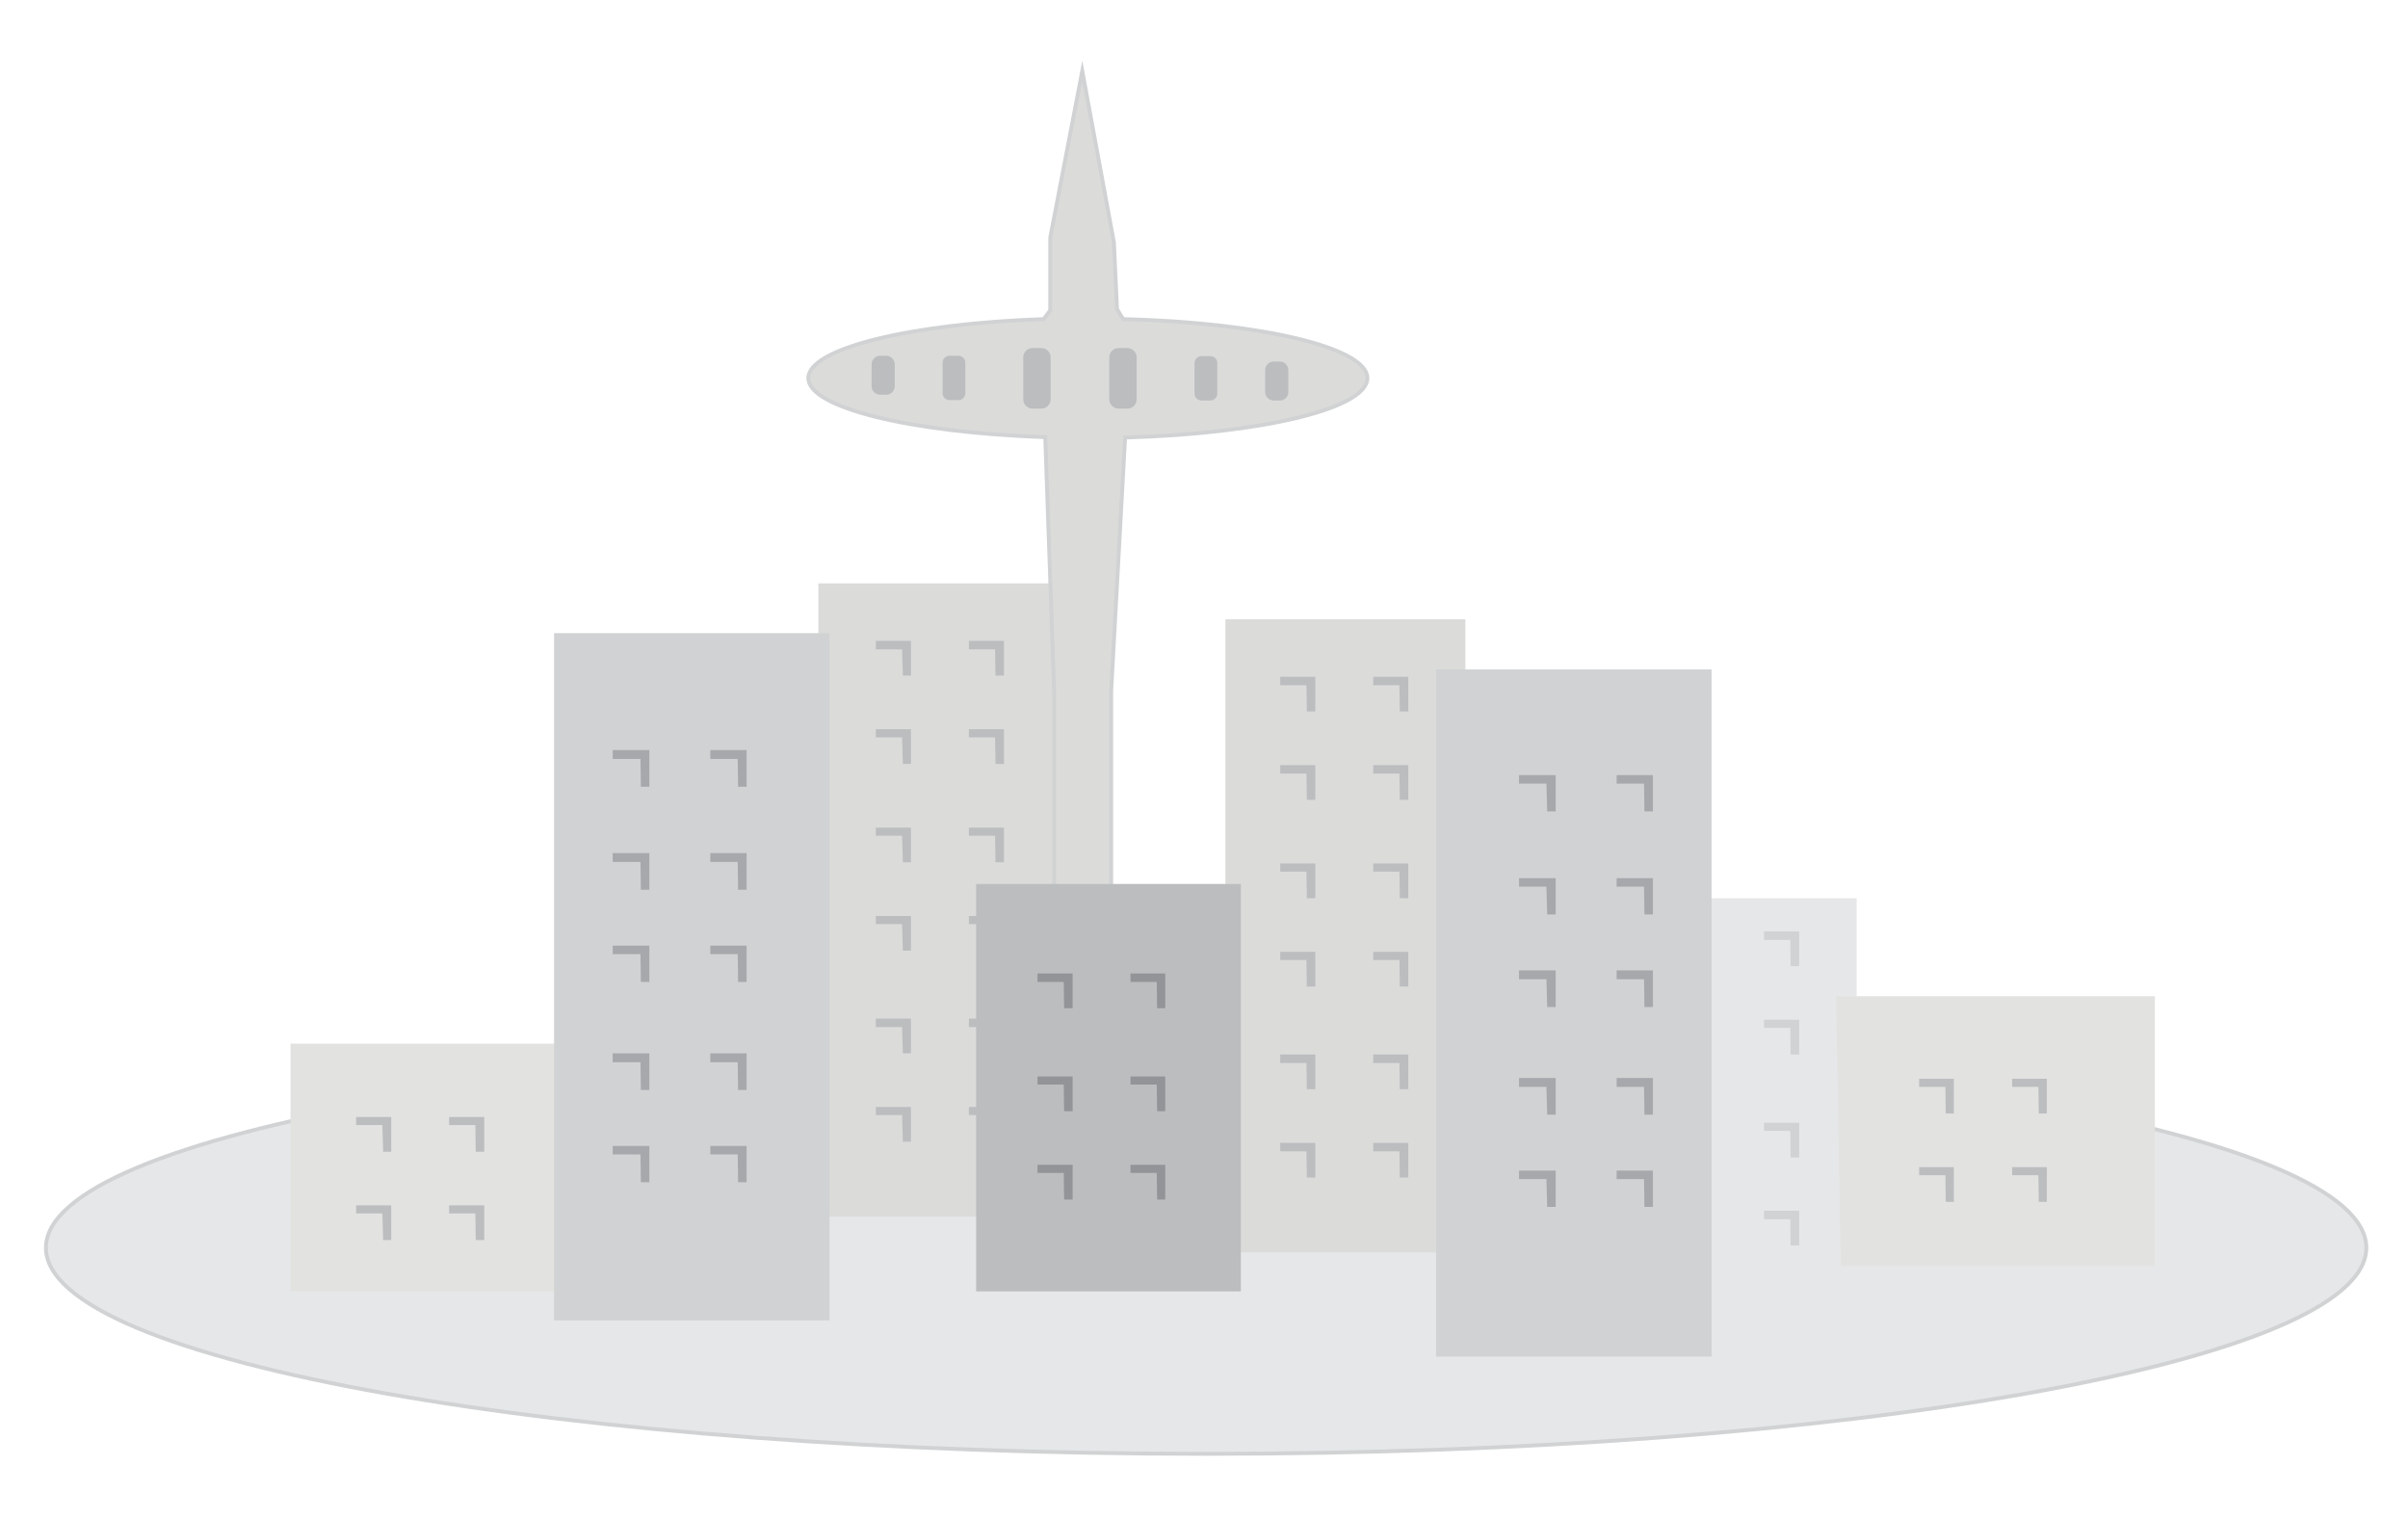
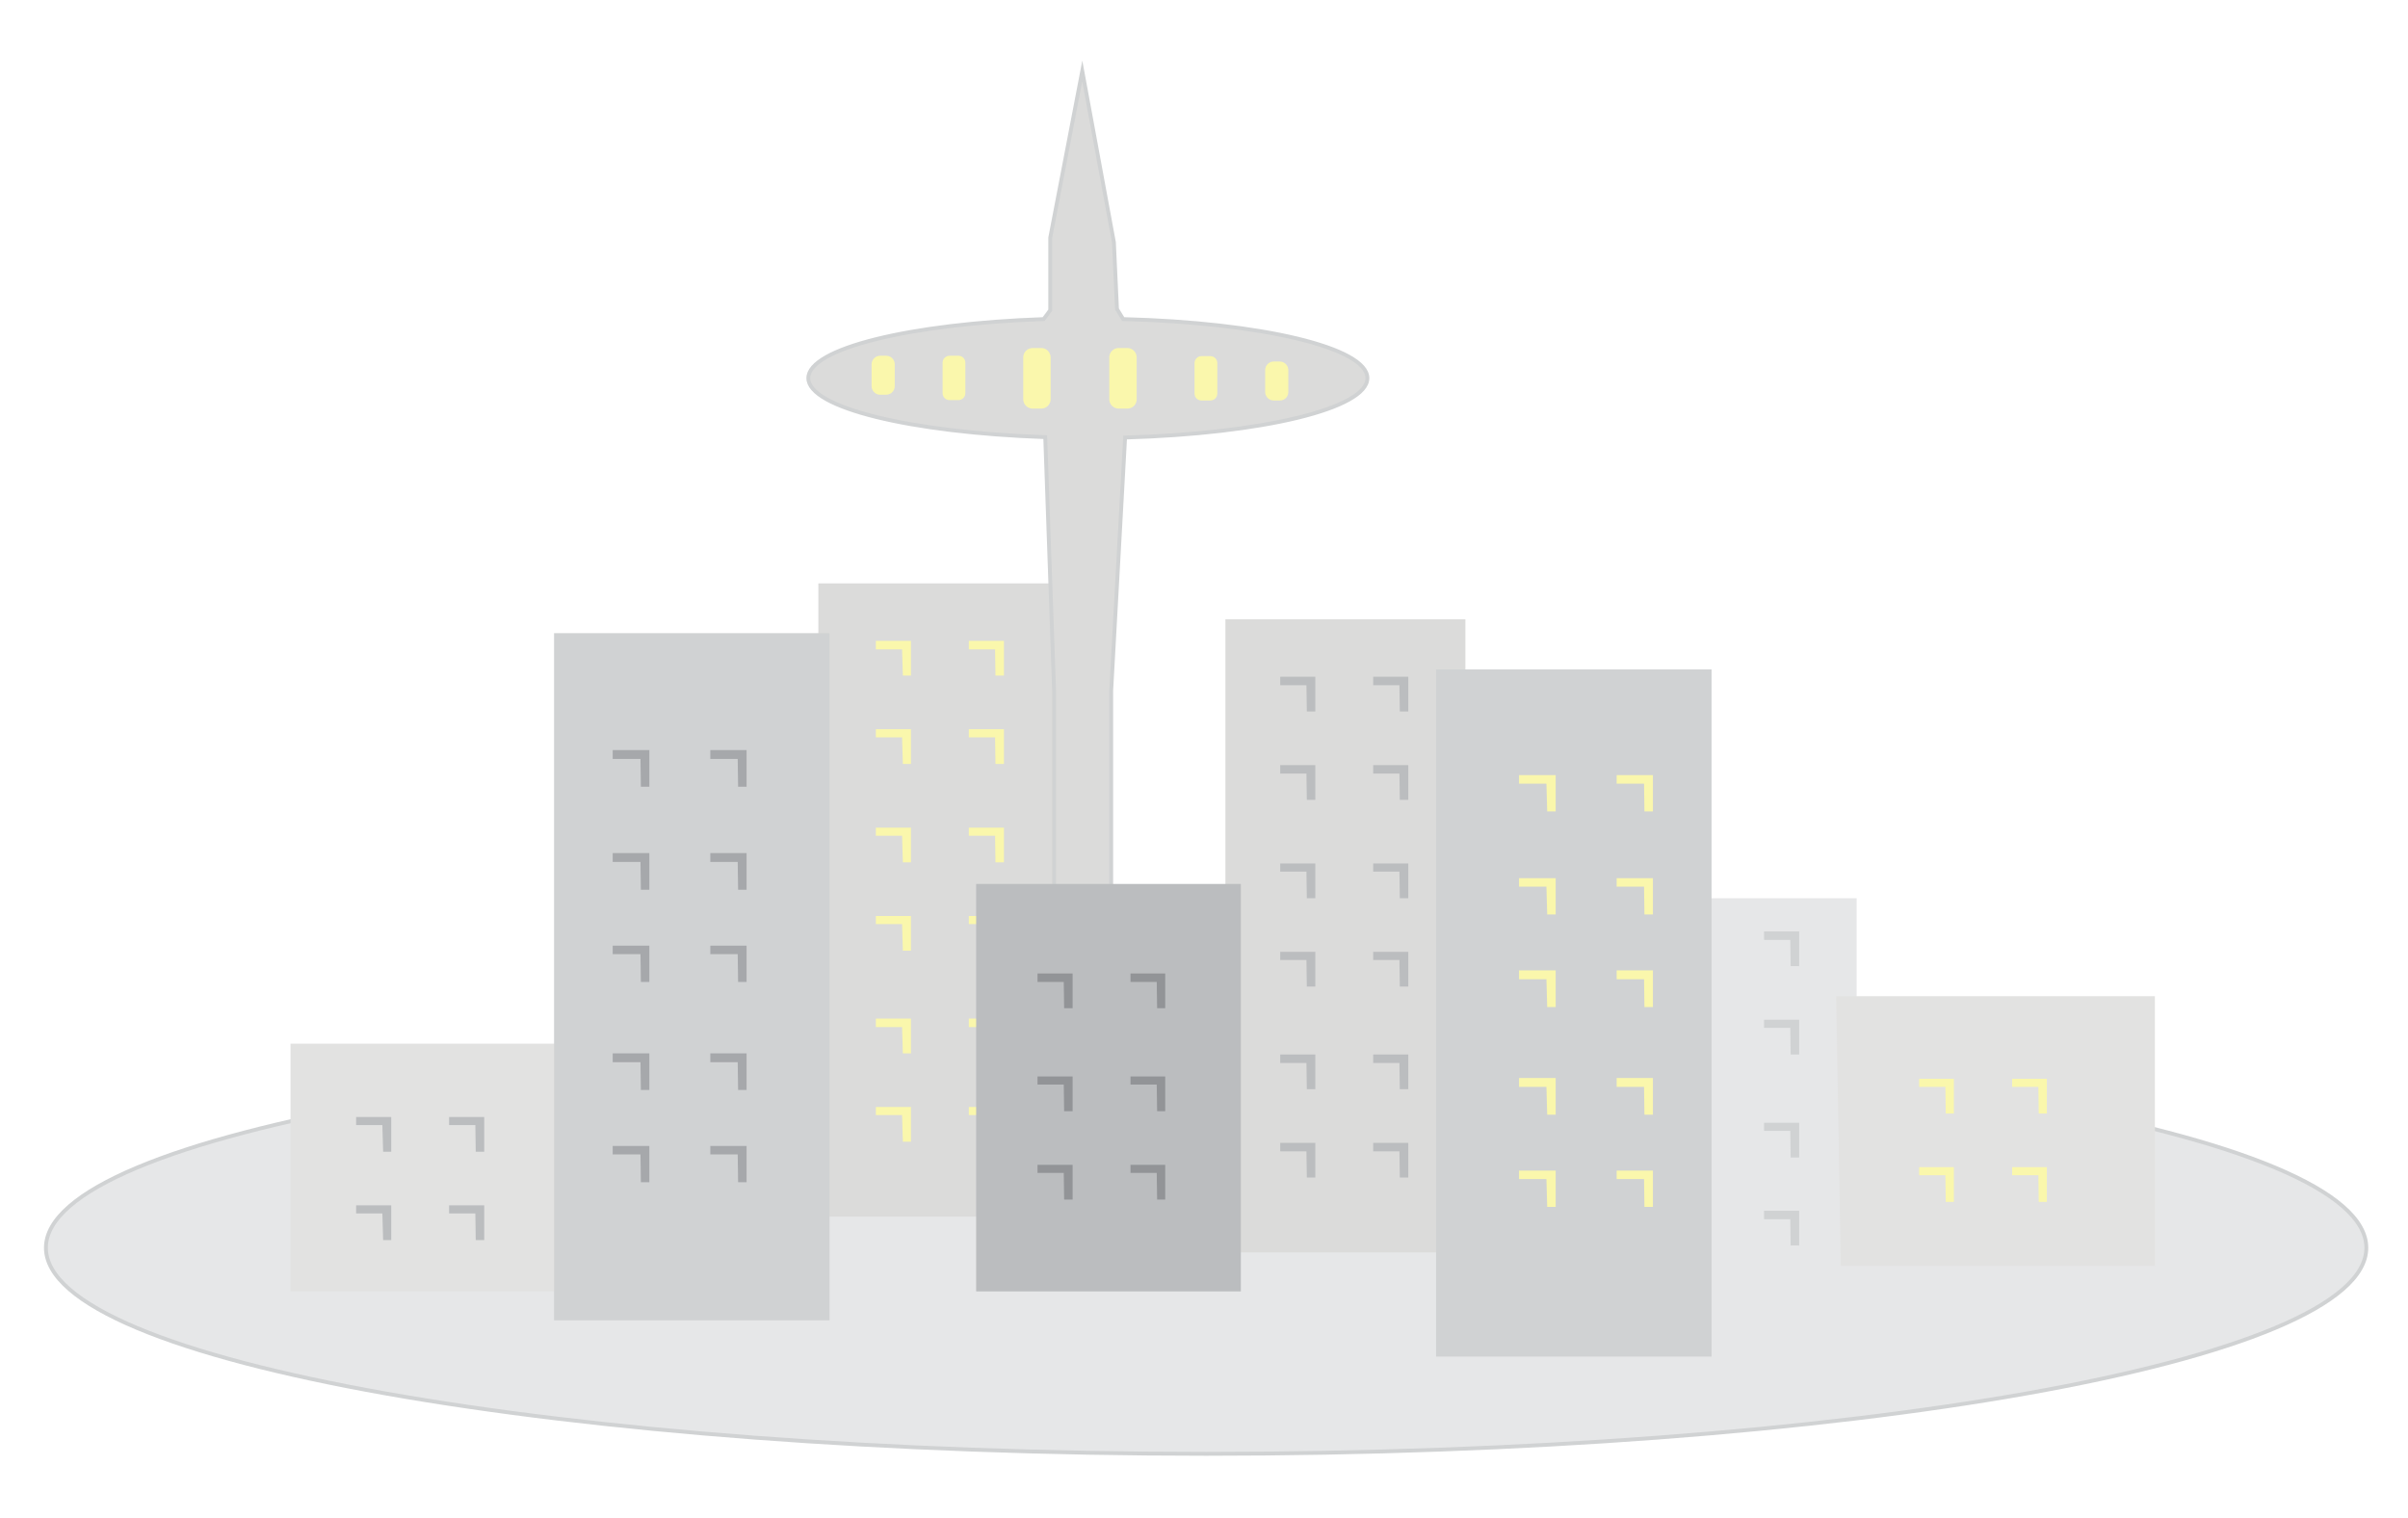
<svg xmlns="http://www.w3.org/2000/svg" version="1.1" id="Layer_1" x="0px" y="0px" viewBox="0 0 624.1 393.2" enable-background="new 0 0 624.1 393.2" xml:space="preserve">
-   <g id="Landscape">
-     <ellipse fill="#E6E7E8" stroke="#D0D2D3" stroke-miterlimit="10" cx="312.6" cy="323.4" rx="300.7" ry="53.4" />
-     <rect x="419" y="232.8" fill="#E6E7E8" width="62.2" height="109.4" />
-     <g>
-       <polygon fill="#D0D2D3" points="442.1,241.4 439.6,241.4 433.1,241.4 433.1,243.6 439.9,243.6 440.1,250.4 442.2,250.4     442.2,241.4   " />
-       <polygon fill="#D0D2D3" points="466.2,241.4 463.7,241.4 457.2,241.4 457.2,243.6 464,243.6 464.1,250.4 466.3,250.4 466.3,241.4       " />
-       <polygon fill="#D0D2D3" points="442.1,264.3 439.6,264.3 433.1,264.3 433.1,266.4 439.9,266.4 440.1,273.3 442.2,273.3     442.2,264.3   " />
-       <polygon fill="#D0D2D3" points="466.2,264.3 463.7,264.3 457.2,264.3 457.2,266.4 464,266.4 464.1,273.3 466.3,273.3 466.3,264.3       " />
-       <polygon fill="#D0D2D3" points="442.1,291 439.6,291 433.1,291 433.1,293.1 439.9,293.1 440.1,300 442.2,300 442.2,291   " />
-       <polygon fill="#D0D2D3" points="466.2,291 463.7,291 457.2,291 457.2,293.1 464,293.1 464.1,300 466.3,300 466.3,291   " />
-       <polygon fill="#D0D2D3" points="442.1,313.8 439.6,313.8 433.1,313.8 433.1,316 439.9,316 440.1,322.8 442.2,322.8 442.2,313.8       " />
-       <polygon fill="#D0D2D3" points="466.2,313.8 463.7,313.8 457.2,313.8 457.2,316 464,316 464.1,322.8 466.3,322.8 466.3,313.8       " />
-     </g>
-     <rect x="317.6" y="160.5" fill="#DBDBDA" width="62.2" height="164.1" />
-     <g>
-       <polygon fill="#BBBDBF" points="340.8,175.4 338.3,175.4 331.8,175.4 331.8,177.6 338.6,177.6 338.7,184.4 340.9,184.4     340.9,175.4   " />
-       <polygon fill="#BBBDBF" points="364.9,175.4 362.3,175.4 355.9,175.4 355.9,177.6 362.7,177.6 362.8,184.4 365,184.4 365,175.4       " />
-       <polygon fill="#BBBDBF" points="340.8,198.3 338.3,198.3 331.8,198.3 331.8,200.5 338.6,200.5 338.7,207.3 340.9,207.3     340.9,198.3   " />
-       <polygon fill="#BBBDBF" points="364.9,198.3 362.3,198.3 355.9,198.3 355.9,200.5 362.7,200.5 362.8,207.3 365,207.3 365,198.3       " />
-       <polygon fill="#BBBDBF" points="340.8,223.8 338.3,223.8 331.8,223.8 331.8,225.9 338.6,225.9 338.7,232.8 340.9,232.8     340.9,223.8   " />
-       <polygon fill="#BBBDBF" points="364.9,223.8 362.3,223.8 355.9,223.8 355.9,225.9 362.7,225.9 362.8,232.8 365,232.8 365,223.8       " />
-       <polygon fill="#BBBDBF" points="340.8,246.7 338.3,246.7 331.8,246.7 331.8,248.8 338.6,248.8 338.7,255.7 340.9,255.7     340.9,246.7   " />
-       <polygon fill="#BBBDBF" points="364.9,246.7 362.3,246.7 355.9,246.7 355.9,248.8 362.7,248.8 362.8,255.7 365,255.7 365,246.7       " />
-       <polygon fill="#BBBDBF" points="340.8,273.3 338.3,273.3 331.8,273.3 331.8,275.5 338.6,275.5 338.7,282.3 340.9,282.3     340.9,273.3   " />
-       <polygon fill="#BBBDBF" points="364.9,273.3 362.3,273.3 355.9,273.3 355.9,275.5 362.7,275.5 362.8,282.3 365,282.3 365,273.3       " />
-       <polygon fill="#BBBDBF" points="340.8,296.2 338.3,296.2 331.8,296.2 331.8,298.4 338.6,298.4 338.7,305.2 340.9,305.2     340.9,296.2   " />
-       <polygon fill="#BBBDBF" points="364.9,296.2 362.3,296.2 355.9,296.2 355.9,298.4 362.7,298.4 362.8,305.2 365,305.2 365,296.2       " />
-     </g>
-     <rect x="212.1" y="151.2" fill="#DBDBDA" width="62.2" height="164.1" />
-     <path fill="#DBDBDA" stroke="#D0D2D3" stroke-miterlimit="10" d="M354.4,98c0-7.9-27.6-14.4-63.3-15.3l-1.6-2.6l-0.8-17.3   l-8.2-44.4l-8.3,43.2v18.8l-1.7,2.3c-34.6,1.2-61,7.6-61,15.3c0,7.7,26.6,14.1,61.4,15.3l2.3,65.7v71v71h3.7h3.7h3.7h3.7v-71v-71   l3.6-65.6C327,112.4,354.4,105.9,354.4,98z" />
-     <path fill="#BBBDBF" d="M292.2,105.9h-2.3c-1.3,0-2.4-1.1-2.4-2.4V92.6c0-1.3,1.1-2.4,2.4-2.4h2.3c1.3,0,2.4,1.1,2.4,2.4v10.9   C294.6,104.8,293.6,105.9,292.2,105.9z" />
-     <path fill="#BBBDBF" d="M313.7,103.8h-2.3c-1,0-1.8-0.8-1.8-1.8v-7.9c0-1,0.8-1.8,1.8-1.8h2.3c1,0,1.8,0.8,1.8,1.8v7.9   C315.5,103,314.7,103.8,313.7,103.8z" />
-     <path fill="#BBBDBF" d="M331.7,103.8h-1.6c-1.2,0-2.2-1-2.2-2.2v-5.7c0-1.2,1-2.2,2.2-2.2h1.6c1.2,0,2.2,1,2.2,2.2v5.7   C333.9,102.9,332.9,103.8,331.7,103.8z" />
-     <g>
-       <path fill="#BBBDBF" d="M267.6,90.2h2.3c1.3,0,2.4,1.1,2.4,2.4v10.9c0,1.3-1.1,2.4-2.4,2.4h-2.3c-1.3,0-2.4-1.1-2.4-2.4V92.6    C265.2,91.3,266.3,90.2,267.6,90.2z" />
-       <path fill="#BBBDBF" d="M246.1,92.2h2.3c1,0,1.8,0.8,1.8,1.8v7.9c0,1-0.8,1.8-1.8,1.8h-2.3c-1,0-1.8-0.8-1.8-1.8v-7.9    C244.3,93,245.1,92.2,246.1,92.2z" />
-       <path fill="#BBBDBF" d="M228.1,92.2h1.6c1.2,0,2.2,1,2.2,2.2v5.7c0,1.2-1,2.2-2.2,2.2h-1.6c-1.2,0-2.2-1-2.2-2.2v-5.7    C225.9,93.2,226.9,92.2,228.1,92.2z" />
-     </g>
-     <g>
-       <polygon fill="#BBBDBF" points="236,166.1 233.5,166.1 227,166.1 227,168.3 233.8,168.3 234,175.1 236.1,175.1 236.1,166.1   " />
-       <polygon fill="#BBBDBF" points="260.1,166.1 257.6,166.1 251.1,166.1 251.1,168.3 257.9,168.3 258,175.1 260.2,175.1 260.2,166.1       " />
-       <polygon fill="#BBBDBF" points="236,189 233.5,189 227,189 227,191.1 233.8,191.1 234,198 236.1,198 236.1,189   " />
-       <polygon fill="#BBBDBF" points="260.1,189 257.6,189 251.1,189 251.1,191.1 257.9,191.1 258,198 260.2,198 260.2,189   " />
-       <polygon fill="#BBBDBF" points="236,214.5 233.5,214.5 227,214.5 227,216.6 233.8,216.6 234,223.5 236.1,223.5 236.1,214.5   " />
-       <polygon fill="#BBBDBF" points="260.1,214.5 257.6,214.5 251.1,214.5 251.1,216.6 257.9,216.6 258,223.5 260.2,223.5 260.2,214.5       " />
-       <polygon fill="#BBBDBF" points="236,237.4 233.5,237.4 227,237.4 227,239.5 233.8,239.5 234,246.4 236.1,246.4 236.1,237.4   " />
-       <polygon fill="#BBBDBF" points="260.1,237.4 257.6,237.4 251.1,237.4 251.1,239.5 257.9,239.5 258,246.4 260.2,246.4 260.2,237.4       " />
-       <polygon fill="#BBBDBF" points="236,264 233.5,264 227,264 227,266.2 233.8,266.2 234,273 236.1,273 236.1,264   " />
-       <polygon fill="#BBBDBF" points="260.1,264 257.6,264 251.1,264 251.1,266.2 257.9,266.2 258,273 260.2,273 260.2,264   " />
-       <polygon fill="#BBBDBF" points="236,286.9 233.5,286.9 227,286.9 227,289 233.8,289 234,295.9 236.1,295.9 236.1,286.9   " />
-       <polygon fill="#BBBDBF" points="260.1,286.9 257.6,286.9 251.1,286.9 251.1,289 257.9,289 258,295.9 260.2,295.9 260.2,286.9       " />
-     </g>
-     <rect x="372.2" y="173.5" fill="#D0D2D3" width="71.4" height="178.1" />
-     <polygon fill="#A6A8AB" points="403.2,200.9 400.5,200.9 393.7,200.9 393.7,203.1 400.8,203.1 401,210.3 403.2,210.3 403.2,200.9     " />
-     <polygon fill="#A6A8AB" points="428.4,200.9 425.7,200.9 419,200.9 419,203.1 426.1,203.1 426.2,210.3 428.4,210.3 428.4,200.9     " />
-     <polygon fill="#A6A8AB" points="403.2,227.6 400.5,227.6 393.7,227.6 393.7,229.8 400.8,229.8 401,237 403.2,237 403.2,227.6  " />
-     <polygon fill="#A6A8AB" points="428.4,227.6 425.7,227.6 419,227.6 419,229.8 426.1,229.8 426.2,237 428.4,237 428.4,227.6  " />
-     <polygon fill="#A6A8AB" points="403.2,251.5 400.5,251.5 393.7,251.5 393.7,253.8 400.8,253.8 401,261 403.2,261 403.2,251.5  " />
-     <polygon fill="#A6A8AB" points="428.4,251.5 425.7,251.5 419,251.5 419,253.8 426.1,253.8 426.2,261 428.4,261 428.4,251.5  " />
-     <polygon fill="#A6A8AB" points="403.2,279.4 400.5,279.4 393.7,279.4 393.7,281.7 400.8,281.7 401,288.9 403.2,288.9 403.2,279.4     " />
-     <polygon fill="#A6A8AB" points="428.4,279.4 425.7,279.4 419,279.4 419,281.7 426.1,281.7 426.2,288.9 428.4,288.9 428.4,279.4     " />
-     <polygon fill="#A6A8AB" points="403.2,303.4 400.5,303.4 393.7,303.4 393.7,305.6 400.8,305.6 401,312.8 403.2,312.8 403.2,303.4     " />
-     <polygon fill="#A6A8AB" points="428.4,303.4 425.7,303.4 419,303.4 419,305.6 426.1,305.6 426.2,312.8 428.4,312.8 428.4,303.4     " />
-     <rect x="253" y="229.1" fill="#BBBDBF" width="68.6" height="105.6" />
-     <g>
-       <polygon fill="#929497" points="277.9,252.3 275.4,252.3 268.9,252.3 268.9,254.5 275.7,254.5 275.8,261.3 278,261.3 278,252.3       " />
-       <polygon fill="#929497" points="302,252.3 299.4,252.3 293,252.3 293,254.5 299.8,254.5 299.9,261.3 302,261.3 302,252.3   " />
-       <polygon fill="#929497" points="277.9,279 275.4,279 268.9,279 268.9,281.1 275.7,281.1 275.8,288 278,288 278,279   " />
-       <polygon fill="#929497" points="302,279 299.4,279 293,279 293,281.1 299.8,281.1 299.9,288 302,288 302,279   " />
-       <polygon fill="#929497" points="277.9,301.9 275.4,301.9 268.9,301.9 268.9,304 275.7,304 275.8,310.9 278,310.9 278,301.9   " />
-       <polygon fill="#929497" points="302,301.9 299.4,301.9 293,301.9 293,304 299.8,304 299.9,310.9 302,310.9 302,301.9   " />
-     </g>
-     <rect x="75.3" y="270.5" fill="#E2E2E1" width="80.5" height="64.2" />
-     <g>
-       <polygon fill="#BBBDBF" points="101.3,289.5 98.8,289.5 92.3,289.5 92.3,291.6 99.1,291.6 99.3,298.5 101.4,298.5 101.4,289.5       " />
-       <polygon fill="#BBBDBF" points="125.4,289.5 122.9,289.5 116.4,289.5 116.4,291.6 123.2,291.6 123.3,298.5 125.5,298.5     125.5,289.5   " />
-       <polygon fill="#BBBDBF" points="101.3,312.4 98.8,312.4 92.3,312.4 92.3,314.5 99.1,314.5 99.3,321.4 101.4,321.4 101.4,312.4       " />
-       <polygon fill="#BBBDBF" points="125.4,312.4 122.9,312.4 116.4,312.4 116.4,314.5 123.2,314.5 123.3,321.4 125.5,321.4     125.5,312.4   " />
-     </g>
-     <rect x="143.6" y="164.1" fill="#D0D2D3" width="71.4" height="178.1" />
-     <polygon fill="#A6A8AB" points="168.3,194.4 165.6,194.4 158.8,194.4 158.8,196.7 166,196.7 166.1,203.9 168.3,203.9 168.3,194.4     " />
-     <polygon fill="#A6A8AB" points="193.5,194.4 190.8,194.4 184.1,194.4 184.1,196.7 191.2,196.7 191.3,203.9 193.5,203.9    193.5,194.4  " />
-     <polygon fill="#A6A8AB" points="168.3,221.1 165.6,221.1 158.8,221.1 158.8,223.4 166,223.4 166.1,230.6 168.3,230.6 168.3,221.1     " />
-     <polygon fill="#A6A8AB" points="193.5,221.1 190.8,221.1 184.1,221.1 184.1,223.4 191.2,223.4 191.3,230.6 193.5,230.6    193.5,221.1  " />
-     <polygon fill="#A6A8AB" points="168.3,245.1 165.6,245.1 158.8,245.1 158.8,247.3 166,247.3 166.1,254.5 168.3,254.5 168.3,245.1     " />
-     <polygon fill="#A6A8AB" points="193.5,245.1 190.8,245.1 184.1,245.1 184.1,247.3 191.2,247.3 191.3,254.5 193.5,254.5    193.5,245.1  " />
-     <polygon fill="#A6A8AB" points="168.3,273 165.6,273 158.8,273 158.8,275.3 166,275.3 166.1,282.5 168.3,282.5 168.3,273  " />
-     <polygon fill="#A6A8AB" points="193.5,273 190.8,273 184.1,273 184.1,275.3 191.2,275.3 191.3,282.5 193.5,282.5 193.5,273  " />
-     <polygon fill="#A6A8AB" points="168.3,297 165.6,297 158.8,297 158.8,299.2 166,299.2 166.1,306.4 168.3,306.4 168.3,297  " />
-     <polygon fill="#A6A8AB" points="193.5,297 190.8,297 184.1,297 184.1,299.2 191.2,299.2 191.3,306.4 193.5,306.4 193.5,297  " />
-     <rect x="279.1" y="39.7" fill="#E6E7E8" width="1.4" height="0" />
-     <polygon fill="#E2E2E1" points="475.9,258.2 558.5,258.2 558.5,328.1 477.1,328.1  " />
-     <g>
-       <polygon fill="#BBBDBF" points="506.4,279.6 503.8,279.6 497.4,279.6 497.4,281.7 504.2,281.7 504.3,288.6 506.4,288.6     506.4,279.6   " />
-       <polygon fill="#BBBDBF" points="530.5,279.6 527.9,279.6 521.5,279.6 521.5,281.7 528.3,281.7 528.4,288.6 530.5,288.6     530.5,279.6   " />
-       <polygon fill="#BBBDBF" points="506.4,302.5 503.8,302.5 497.4,302.5 497.4,304.6 504.2,304.6 504.3,311.5 506.4,311.5     506.4,302.5   " />
-       <polygon fill="#BBBDBF" points="530.5,302.5 527.9,302.5 521.5,302.5 521.5,304.6 528.3,304.6 528.4,311.5 530.5,311.5     530.5,302.5   " />
-     </g>
+   <ellipse fill="#E6E7E8" stroke="#D0D2D3" stroke-miterlimit="10" cx="312.6" cy="323.4" rx="300.7" ry="53.4" />
+   <rect x="419" y="232.8" fill="#E6E7E8" width="62.2" height="109.4" />
+   <g>
+     <polygon fill="#D0D2D3" points="442.1,241.4 439.6,241.4 433.1,241.4 433.1,243.6 439.9,243.6 440.1,250.4 442.2,250.4    442.2,241.4  " />
+     <polygon fill="#D0D2D3" points="466.2,241.4 463.7,241.4 457.2,241.4 457.2,243.6 464,243.6 464.1,250.4 466.3,250.4 466.3,241.4     " />
+     <polygon fill="#D0D2D3" points="442.1,264.3 439.6,264.3 433.1,264.3 433.1,266.4 439.9,266.4 440.1,273.3 442.2,273.3    442.2,264.3  " />
+     <polygon fill="#D0D2D3" points="466.2,264.3 463.7,264.3 457.2,264.3 457.2,266.4 464,266.4 464.1,273.3 466.3,273.3 466.3,264.3     " />
+     <polygon fill="#D0D2D3" points="442.1,291 439.6,291 433.1,291 433.1,293.1 439.9,293.1 440.1,300 442.2,300 442.2,291  " />
+     <polygon fill="#D0D2D3" points="466.2,291 463.7,291 457.2,291 457.2,293.1 464,293.1 464.1,300 466.3,300 466.3,291  " />
+     <polygon fill="#D0D2D3" points="442.1,313.8 439.6,313.8 433.1,313.8 433.1,316 439.9,316 440.1,322.8 442.2,322.8 442.2,313.8     " />
+     <polygon fill="#D0D2D3" points="466.2,313.8 463.7,313.8 457.2,313.8 457.2,316 464,316 464.1,322.8 466.3,322.8 466.3,313.8  " />
+   </g>
+   <rect x="317.6" y="160.5" fill="#DBDBDA" width="62.2" height="164.1" />
+   <g>
+     <polygon fill="#BBBDBF" points="340.8,175.4 338.3,175.4 331.8,175.4 331.8,177.6 338.6,177.6 338.7,184.4 340.9,184.4    340.9,175.4  " />
+     <polygon fill="#BBBDBF" points="364.9,175.4 362.3,175.4 355.9,175.4 355.9,177.6 362.7,177.6 362.8,184.4 365,184.4 365,175.4     " />
+     <polygon fill="#BBBDBF" points="340.8,198.3 338.3,198.3 331.8,198.3 331.8,200.5 338.6,200.5 338.7,207.3 340.9,207.3    340.9,198.3  " />
+     <polygon fill="#BBBDBF" points="364.9,198.3 362.3,198.3 355.9,198.3 355.9,200.5 362.7,200.5 362.8,207.3 365,207.3 365,198.3     " />
+     <polygon fill="#BBBDBF" points="340.8,223.8 338.3,223.8 331.8,223.8 331.8,225.9 338.6,225.9 338.7,232.8 340.9,232.8    340.9,223.8  " />
+     <polygon fill="#BBBDBF" points="364.9,223.8 362.3,223.8 355.9,223.8 355.9,225.9 362.7,225.9 362.8,232.8 365,232.8 365,223.8     " />
+     <polygon fill="#BBBDBF" points="340.8,246.7 338.3,246.7 331.8,246.7 331.8,248.8 338.6,248.8 338.7,255.7 340.9,255.7    340.9,246.7  " />
+     <polygon fill="#BBBDBF" points="364.9,246.7 362.3,246.7 355.9,246.7 355.9,248.8 362.7,248.8 362.8,255.7 365,255.7 365,246.7     " />
+     <polygon fill="#BBBDBF" points="340.8,273.3 338.3,273.3 331.8,273.3 331.8,275.5 338.6,275.5 338.7,282.3 340.9,282.3    340.9,273.3  " />
+     <polygon fill="#BBBDBF" points="364.9,273.3 362.3,273.3 355.9,273.3 355.9,275.5 362.7,275.5 362.8,282.3 365,282.3 365,273.3     " />
+     <polygon fill="#BBBDBF" points="340.8,296.2 338.3,296.2 331.8,296.2 331.8,298.4 338.6,298.4 338.7,305.2 340.9,305.2    340.9,296.2  " />
+     <polygon fill="#BBBDBF" points="364.9,296.2 362.3,296.2 355.9,296.2 355.9,298.4 362.7,298.4 362.8,305.2 365,305.2 365,296.2     " />
+   </g>
+   <rect x="212.1" y="151.2" fill="#DBDBDA" width="62.2" height="164.1" />
+   <path fill="#DBDBDA" stroke="#D0D2D3" stroke-miterlimit="10" d="M354.4,98c0-7.9-27.6-14.4-63.3-15.3l-1.6-2.6l-0.8-17.3l-8.2-44.4  l-8.3,43.2v18.8l-1.7,2.3c-34.6,1.2-61,7.6-61,15.3c0,7.7,26.6,14.1,61.4,15.3l2.3,65.7v71v71h3.7h3.7h3.7h3.7v-71v-71l3.6-65.6  C327,112.4,354.4,105.9,354.4,98z" />
+   <path fill="#FAF7AC" d="M292.2,105.9h-2.3c-1.3,0-2.4-1.1-2.4-2.4V92.6c0-1.3,1.1-2.4,2.4-2.4h2.3c1.3,0,2.4,1.1,2.4,2.4v10.9  C294.6,104.8,293.6,105.9,292.2,105.9z" />
+   <path fill="#FAF7AC" d="M313.7,103.8h-2.3c-1,0-1.8-0.8-1.8-1.8v-7.9c0-1,0.8-1.8,1.8-1.8h2.3c1,0,1.8,0.8,1.8,1.8v7.9  C315.5,103,314.7,103.8,313.7,103.8z" />
+   <path fill="#FAF7AC" d="M331.7,103.8h-1.6c-1.2,0-2.2-1-2.2-2.2v-5.7c0-1.2,1-2.2,2.2-2.2h1.6c1.2,0,2.2,1,2.2,2.2v5.7  C333.9,102.9,332.9,103.8,331.7,103.8z" />
+   <g>
+     <path fill="#FAF7AC" d="M267.6,90.2h2.3c1.3,0,2.4,1.1,2.4,2.4v10.9c0,1.3-1.1,2.4-2.4,2.4h-2.3c-1.3,0-2.4-1.1-2.4-2.4V92.6   C265.2,91.3,266.3,90.2,267.6,90.2z" />
+     <path fill="#FAF7AC" d="M246.1,92.2h2.3c1,0,1.8,0.8,1.8,1.8v7.9c0,1-0.8,1.8-1.8,1.8h-2.3c-1,0-1.8-0.8-1.8-1.8v-7.9   C244.3,93,245.1,92.2,246.1,92.2z" />
+     <path fill="#FAF7AC" d="M228.1,92.2h1.6c1.2,0,2.2,1,2.2,2.2v5.7c0,1.2-1,2.2-2.2,2.2h-1.6c-1.2,0-2.2-1-2.2-2.2v-5.7   C225.9,93.2,226.9,92.2,228.1,92.2z" />
+   </g>
+   <g>
+     <polygon fill="#FAF7AC" points="236,166.1 233.5,166.1 227,166.1 227,168.3 233.8,168.3 234,175.1 236.1,175.1 236.1,166.1  " />
+     <polygon fill="#FAF7AC" points="260.1,166.1 257.6,166.1 251.1,166.1 251.1,168.3 257.9,168.3 258,175.1 260.2,175.1 260.2,166.1     " />
+     <polygon fill="#FAF7AC" points="236,189 233.5,189 227,189 227,191.1 233.8,191.1 234,198 236.1,198 236.1,189  " />
+     <polygon fill="#FAF7AC" points="260.1,189 257.6,189 251.1,189 251.1,191.1 257.9,191.1 258,198 260.2,198 260.2,189  " />
+     <polygon fill="#FAF7AC" points="236,214.5 233.5,214.5 227,214.5 227,216.6 233.8,216.6 234,223.5 236.1,223.5 236.1,214.5  " />
+     <polygon fill="#FAF7AC" points="260.1,214.5 257.6,214.5 251.1,214.5 251.1,216.6 257.9,216.6 258,223.5 260.2,223.5 260.2,214.5     " />
+     <polygon fill="#FAF7AC" points="236,237.4 233.5,237.4 227,237.4 227,239.5 233.8,239.5 234,246.4 236.1,246.4 236.1,237.4  " />
+     <polygon fill="#FAF7AC" points="260.1,237.4 257.6,237.4 251.1,237.4 251.1,239.5 257.9,239.5 258,246.4 260.2,246.4 260.2,237.4     " />
+     <polygon fill="#FAF7AC" points="236,264 233.5,264 227,264 227,266.2 233.8,266.2 234,273 236.1,273 236.1,264  " />
+     <polygon fill="#FAF7AC" points="260.1,264 257.6,264 251.1,264 251.1,266.2 257.9,266.2 258,273 260.2,273 260.2,264  " />
+     <polygon fill="#FAF7AC" points="236,286.9 233.5,286.9 227,286.9 227,289 233.8,289 234,295.9 236.1,295.9 236.1,286.9  " />
+     <polygon fill="#FAF7AC" points="260.1,286.9 257.6,286.9 251.1,286.9 251.1,289 257.9,289 258,295.9 260.2,295.9 260.2,286.9  " />
+   </g>
+   <rect x="372.2" y="173.5" fill="#D0D2D3" width="71.4" height="178.1" />
+   <polygon fill="#FAF7AC" points="403.2,200.9 400.5,200.9 393.7,200.9 393.7,203.1 400.8,203.1 401,210.3 403.2,210.3 403.2,200.9   " />
+   <polygon fill="#FAF7AC" points="428.4,200.9 425.7,200.9 419,200.9 419,203.1 426.1,203.1 426.2,210.3 428.4,210.3 428.4,200.9 " />
+   <polygon fill="#FAF7AC" points="403.2,227.6 400.5,227.6 393.7,227.6 393.7,229.8 400.8,229.8 401,237 403.2,237 403.2,227.6 " />
+   <polygon fill="#FAF7AC" points="428.4,227.6 425.7,227.6 419,227.6 419,229.8 426.1,229.8 426.2,237 428.4,237 428.4,227.6 " />
+   <polygon fill="#FAF7AC" points="403.2,251.5 400.5,251.5 393.7,251.5 393.7,253.8 400.8,253.8 401,261 403.2,261 403.2,251.5 " />
+   <polygon fill="#FAF7AC" points="428.4,251.5 425.7,251.5 419,251.5 419,253.8 426.1,253.8 426.2,261 428.4,261 428.4,251.5 " />
+   <polygon fill="#FAF7AC" points="403.2,279.4 400.5,279.4 393.7,279.4 393.7,281.7 400.8,281.7 401,288.9 403.2,288.9 403.2,279.4   " />
+   <polygon fill="#FAF7AC" points="428.4,279.4 425.7,279.4 419,279.4 419,281.7 426.1,281.7 426.2,288.9 428.4,288.9 428.4,279.4 " />
+   <polygon fill="#FAF7AC" points="403.2,303.4 400.5,303.4 393.7,303.4 393.7,305.6 400.8,305.6 401,312.8 403.2,312.8 403.2,303.4   " />
+   <polygon fill="#FAF7AC" points="428.4,303.4 425.7,303.4 419,303.4 419,305.6 426.1,305.6 426.2,312.8 428.4,312.8 428.4,303.4 " />
+   <rect x="253" y="229.1" fill="#BBBDBF" width="68.6" height="105.6" />
+   <g>
+     <polygon fill="#929497" points="277.9,252.3 275.4,252.3 268.9,252.3 268.9,254.5 275.7,254.5 275.8,261.3 278,261.3 278,252.3     " />
+     <polygon fill="#929497" points="302,252.3 299.4,252.3 293,252.3 293,254.5 299.8,254.5 299.9,261.3 302,261.3 302,252.3  " />
+     <polygon fill="#929497" points="277.9,279 275.4,279 268.9,279 268.9,281.1 275.7,281.1 275.8,288 278,288 278,279  " />
+     <polygon fill="#929497" points="302,279 299.4,279 293,279 293,281.1 299.8,281.1 299.9,288 302,288 302,279  " />
+     <polygon fill="#929497" points="277.9,301.9 275.4,301.9 268.9,301.9 268.9,304 275.7,304 275.8,310.9 278,310.9 278,301.9  " />
+     <polygon fill="#929497" points="302,301.9 299.4,301.9 293,301.9 293,304 299.8,304 299.9,310.9 302,310.9 302,301.9  " />
+   </g>
+   <rect x="75.3" y="270.5" fill="#E2E2E1" width="80.5" height="64.2" />
+   <g>
+     <polygon fill="#BBBDBF" points="101.3,289.5 98.8,289.5 92.3,289.5 92.3,291.6 99.1,291.6 99.3,298.5 101.4,298.5 101.4,289.5  " />
+     <polygon fill="#BBBDBF" points="125.4,289.5 122.9,289.5 116.4,289.5 116.4,291.6 123.2,291.6 123.3,298.5 125.5,298.5    125.5,289.5  " />
+     <polygon fill="#BBBDBF" points="101.3,312.4 98.8,312.4 92.3,312.4 92.3,314.5 99.1,314.5 99.3,321.4 101.4,321.4 101.4,312.4  " />
+     <polygon fill="#BBBDBF" points="125.4,312.4 122.9,312.4 116.4,312.4 116.4,314.5 123.2,314.5 123.3,321.4 125.5,321.4    125.5,312.4  " />
+   </g>
+   <rect x="143.6" y="164.1" fill="#D0D2D3" width="71.4" height="178.1" />
+   <polygon fill="#A6A8AB" points="168.3,194.4 165.6,194.4 158.8,194.4 158.8,196.7 166,196.7 166.1,203.9 168.3,203.9 168.3,194.4   " />
+   <polygon fill="#A6A8AB" points="193.5,194.4 190.8,194.4 184.1,194.4 184.1,196.7 191.2,196.7 191.3,203.9 193.5,203.9 193.5,194.4   " />
+   <polygon fill="#A6A8AB" points="168.3,221.1 165.6,221.1 158.8,221.1 158.8,223.4 166,223.4 166.1,230.6 168.3,230.6 168.3,221.1   " />
+   <polygon fill="#A6A8AB" points="193.5,221.1 190.8,221.1 184.1,221.1 184.1,223.4 191.2,223.4 191.3,230.6 193.5,230.6 193.5,221.1   " />
+   <polygon fill="#A6A8AB" points="168.3,245.1 165.6,245.1 158.8,245.1 158.8,247.3 166,247.3 166.1,254.5 168.3,254.5 168.3,245.1   " />
+   <polygon fill="#A6A8AB" points="193.5,245.1 190.8,245.1 184.1,245.1 184.1,247.3 191.2,247.3 191.3,254.5 193.5,254.5 193.5,245.1   " />
+   <polygon fill="#A6A8AB" points="168.3,273 165.6,273 158.8,273 158.8,275.3 166,275.3 166.1,282.5 168.3,282.5 168.3,273 " />
+   <polygon fill="#A6A8AB" points="193.5,273 190.8,273 184.1,273 184.1,275.3 191.2,275.3 191.3,282.5 193.5,282.5 193.5,273 " />
+   <polygon fill="#A6A8AB" points="168.3,297 165.6,297 158.8,297 158.8,299.2 166,299.2 166.1,306.4 168.3,306.4 168.3,297 " />
+   <polygon fill="#A6A8AB" points="193.5,297 190.8,297 184.1,297 184.1,299.2 191.2,299.2 191.3,306.4 193.5,306.4 193.5,297 " />
+   <rect x="279.1" y="39.7" fill="#E6E7E8" width="1.4" height="0" />
+   <polygon fill="#E2E2E1" points="475.9,258.2 558.5,258.2 558.5,328.1 477.1,328.1 " />
+   <g>
+     <polygon fill="#FAF7AC" points="506.4,279.6 503.8,279.6 497.4,279.6 497.4,281.7 504.2,281.7 504.3,288.6 506.4,288.6    506.4,279.6  " />
+     <polygon fill="#FAF7AC" points="530.5,279.6 527.9,279.6 521.5,279.6 521.5,281.7 528.3,281.7 528.4,288.6 530.5,288.6    530.5,279.6  " />
+     <polygon fill="#FAF7AC" points="506.4,302.5 503.8,302.5 497.4,302.5 497.4,304.6 504.2,304.6 504.3,311.5 506.4,311.5    506.4,302.5  " />
+     <polygon fill="#FAF7AC" points="530.5,302.5 527.9,302.5 521.5,302.5 521.5,304.6 528.3,304.6 528.4,311.5 530.5,311.5    530.5,302.5  " />
  </g>
</svg>
